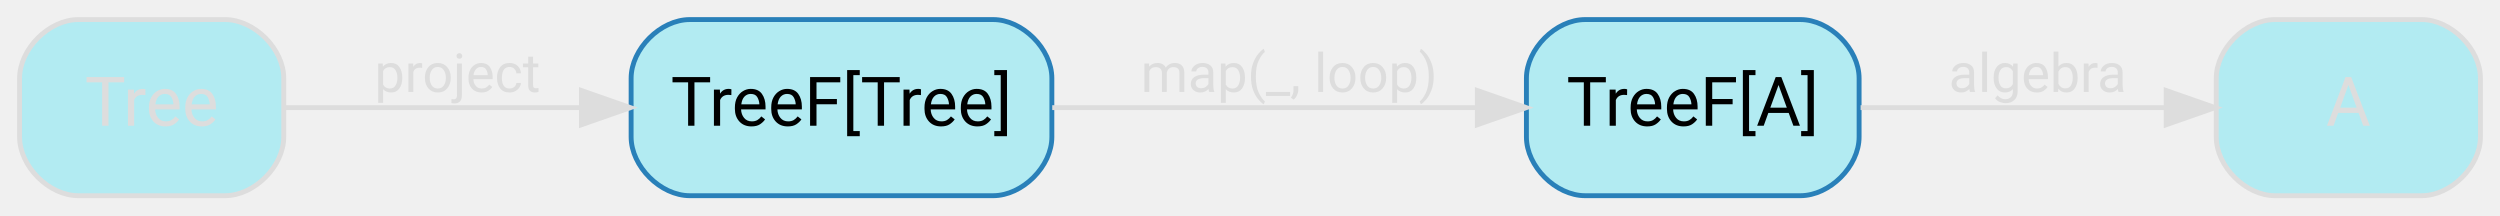
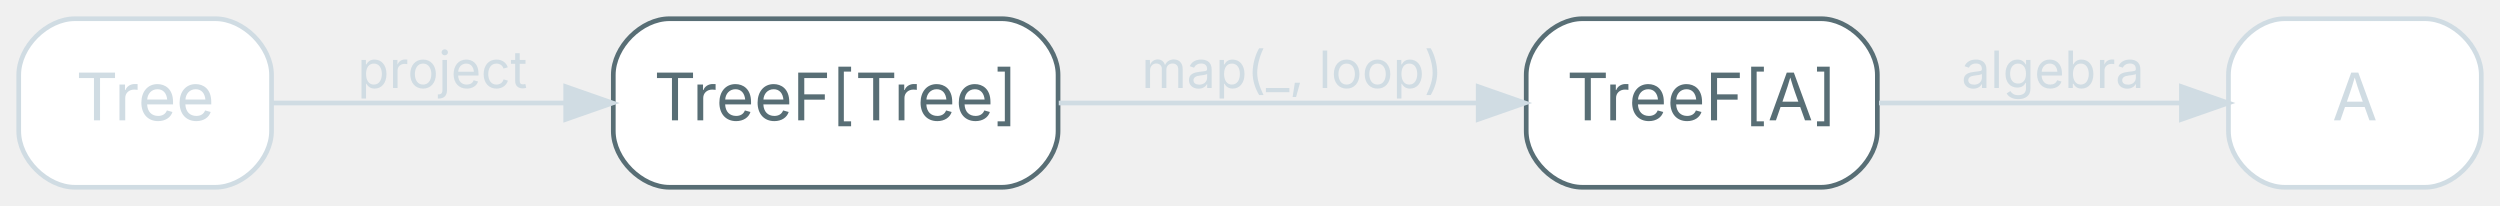
- <svg xmlns="http://www.w3.org/2000/svg" width="511pt" height="44pt" viewBox="0.00 0.00 511.00 44.00">
+ <svg xmlns="http://www.w3.org/2000/svg" width="534pt" height="44pt" viewBox="0.00 0.00 534.00 44.00">
  <g id="graph0" class="graph" transform="scale(1 1) rotate(0) translate(4 40)">
-     <g id="node1" class="node">
-       <path fill="#b2ebf2" stroke="#2980b9" d="M199,-36C199,-36 137,-36 137,-36 131,-36 125,-30 125,-24 125,-24 125,-12 125,-12 125,-6 131,0 137,0 137,0 199,0 199,0 205,0 211,-6 211,-12 211,-12 211,-24 211,-24 211,-30 205,-36 199,-36" />
-       <text text-anchor="middle" x="168" y="-14.3" font-family="Segoe UI,Roboto,Helvetica,Arial,sans-serif" font-size="14.00" fill="#000000">TreeF[Tree]</text>
+     <g id="node1" class="node disabled">
+       <path fill="#ffffff" stroke="#d0dce3" d="M42,-36C42,-36 12,-36 12,-36 6,-36 0,-30 0,-24 0,-24 0,-12 0,-12 0,-6 6,0 12,0 12,0 42,0 42,0 48,0 54,-6 54,-12 54,-12 54,-24 54,-24 54,-30 48,-36 42,-36" />
+       <text text-anchor="middle" x="27" y="-14.3" font-family="Inter,Arial" font-size="14.00" fill="#d0dce3">Tree</text>
    </g>
    <g id="node2" class="node">
-       <path fill="#b2ebf2" stroke="#2980b9" d="M364,-36C364,-36 320,-36 320,-36 314,-36 308,-30 308,-24 308,-24 308,-12 308,-12 308,-6 314,0 320,0 320,0 364,0 364,0 370,0 376,-6 376,-12 376,-12 376,-24 376,-24 376,-30 370,-36 364,-36" />
-       <text text-anchor="middle" x="342" y="-14.3" font-family="Segoe UI,Roboto,Helvetica,Arial,sans-serif" font-size="14.00" fill="#000000">TreeF[A]</text>
+       <path fill="#ffffff" stroke="#586e75" d="M210,-36C210,-36 139,-36 139,-36 133,-36 127,-30 127,-24 127,-24 127,-12 127,-12 127,-6 133,0 139,0 139,0 210,0 210,0 216,0 222,-6 222,-12 222,-12 222,-24 222,-24 222,-30 216,-36 210,-36" />
+       <text text-anchor="middle" x="174.5" y="-14.3" font-family="Inter,Arial" font-size="14.00" fill="#586e75">TreeF[Tree]</text>
    </g>
-     <g id="edge2" class="edge">
-       <path fill="none" stroke="#dddddd" d="M211.08,-18C237.42,-18 271.27,-18 297.82,-18" />
-       <polygon fill="#dddddd" stroke="#dddddd" points="297.97,-21.5 307.97,-18 297.97,-14.5 297.97,-21.5" />
-       <text text-anchor="middle" x="259.5" y="-21.2" font-family="Segoe UI,Roboto,Helvetica,Arial,sans-serif" font-size="11.00" fill="#dddddd">map(_, loop)</text>
-     </g>
-     <g id="node4" class="node">
-       <path fill="#b2ebf2" stroke="#dddddd" d="M491,-36C491,-36 461,-36 461,-36 455,-36 449,-30 449,-24 449,-24 449,-12 449,-12 449,-6 455,0 461,0 461,0 491,0 491,0 497,0 503,-6 503,-12 503,-12 503,-24 503,-24 503,-30 497,-36 491,-36" />
-       <text text-anchor="middle" x="476" y="-14.3" font-family="Segoe UI,Roboto,Helvetica,Arial,sans-serif" font-size="14.00" fill="#dddddd">A</text>
-     </g>
-     <g id="edge3" class="edge">
-       <path fill="none" stroke="#dddddd" d="M376.31,-18C395.34,-18 419.23,-18 438.73,-18" />
-       <polygon fill="#dddddd" stroke="#dddddd" points="438.77,-21.5 448.77,-18 438.77,-14.5 438.77,-21.5" />
-       <text text-anchor="middle" x="412.5" y="-21.2" font-family="Segoe UI,Roboto,Helvetica,Arial,sans-serif" font-size="11.00" fill="#dddddd">algebra</text>
+     <g id="edge1" class="edge disabled">
+       <path fill="none" stroke="#d0dce3" d="M54.01,-18C71.44,-18 95.08,-18 116.73,-18" />
+       <polygon fill="#d0dce3" stroke="#d0dce3" points="116.83,-21.5 126.83,-18 116.83,-14.5 116.83,-21.5" />
+       <text text-anchor="middle" x="90.5" y="-21.2" font-family="Inter,Arial" font-size="11.00" fill="#d0dce3">project</text>
    </g>
    <g id="node3" class="node">
-       <path fill="#b2ebf2" stroke="#dddddd" d="M42,-36C42,-36 12,-36 12,-36 6,-36 0,-30 0,-24 0,-24 0,-12 0,-12 0,-6 6,0 12,0 12,0 42,0 42,0 48,0 54,-6 54,-12 54,-12 54,-24 54,-24 54,-30 48,-36 42,-36" />
-       <text text-anchor="middle" x="27" y="-14.3" font-family="Segoe UI,Roboto,Helvetica,Arial,sans-serif" font-size="14.00" fill="#dddddd">Tree</text>
+       <path fill="#ffffff" stroke="#586e75" d="M385,-36C385,-36 334,-36 334,-36 328,-36 322,-30 322,-24 322,-24 322,-12 322,-12 322,-6 328,0 334,0 334,0 385,0 385,0 391,0 397,-6 397,-12 397,-12 397,-24 397,-24 397,-30 391,-36 385,-36" />
+       <text text-anchor="middle" x="359.5" y="-14.3" font-family="Inter,Arial" font-size="14.00" fill="#586e75">TreeF[A]</text>
    </g>
-     <g id="edge1" class="edge">
-       <path fill="none" stroke="#dddddd" d="M54.14,-18C71.17,-18 93.96,-18 114.61,-18" />
-       <polygon fill="#dddddd" stroke="#dddddd" points="114.85,-21.5 124.85,-18 114.85,-14.5 114.85,-21.5" />
-       <text text-anchor="middle" x="89.5" y="-21.2" font-family="Segoe UI,Roboto,Helvetica,Arial,sans-serif" font-size="11.00" fill="#dddddd">project</text>
+     <g id="edge2" class="edge disabled">
+       <path fill="none" stroke="#d0dce3" d="M222.15,-18C249.57,-18 284.13,-18 311.59,-18" />
+       <polygon fill="#d0dce3" stroke="#d0dce3" points="311.74,-21.5 321.74,-18 311.74,-14.5 311.74,-21.5" />
+       <text text-anchor="middle" x="272" y="-21.2" font-family="Inter,Arial" font-size="11.00" fill="#d0dce3">map(_, loop)</text>
+     </g>
+     <g id="node4" class="node disabled">
+       <path fill="#ffffff" stroke="#d0dce3" d="M514,-36C514,-36 484,-36 484,-36 478,-36 472,-30 472,-24 472,-24 472,-12 472,-12 472,-6 478,0 484,0 484,0 514,0 514,0 520,0 526,-6 526,-12 526,-12 526,-24 526,-24 526,-30 520,-36 514,-36" />
+       <text text-anchor="middle" x="499" y="-14.3" font-family="Inter,Arial" font-size="14.00" fill="#d0dce3">A</text>
+     </g>
+     <g id="edge3" class="edge disabled">
+       <path fill="none" stroke="#d0dce3" d="M397.35,-18C417.31,-18 441.88,-18 461.74,-18" />
+       <polygon fill="#d0dce3" stroke="#d0dce3" points="461.95,-21.5 471.95,-18 461.95,-14.5 461.95,-21.5" />
+       <text text-anchor="middle" x="434.5" y="-21.2" font-family="Inter,Arial" font-size="11.00" fill="#d0dce3">algebra</text>
    </g>
  </g>
</svg>
